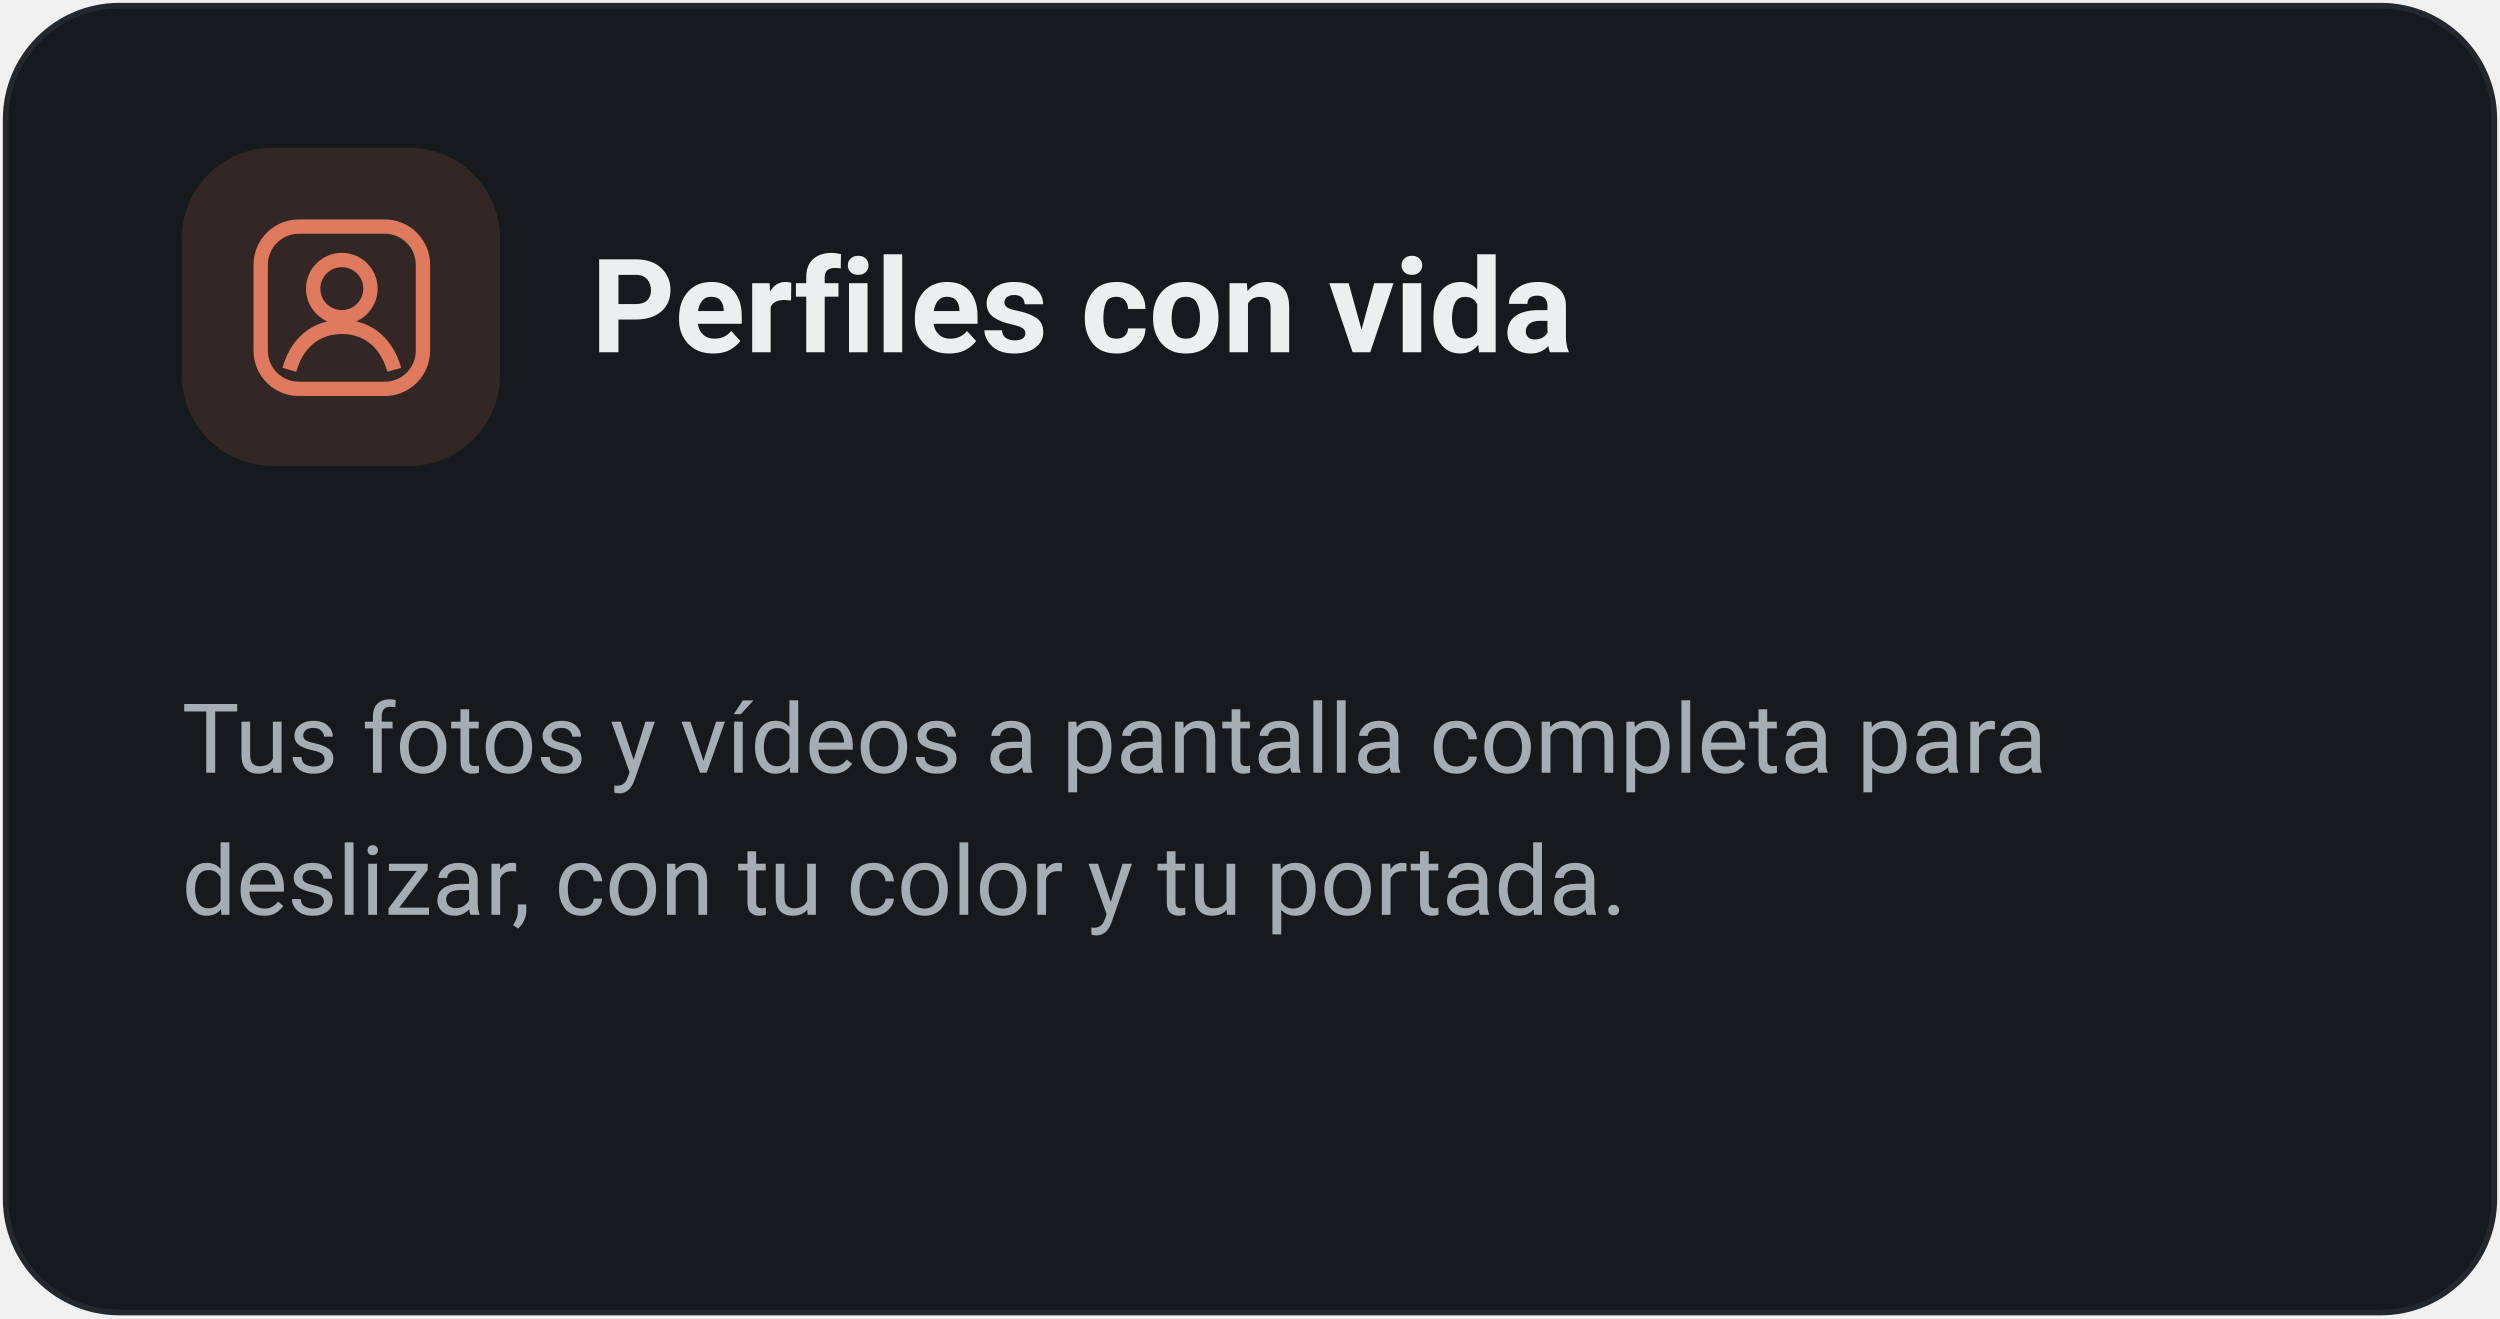
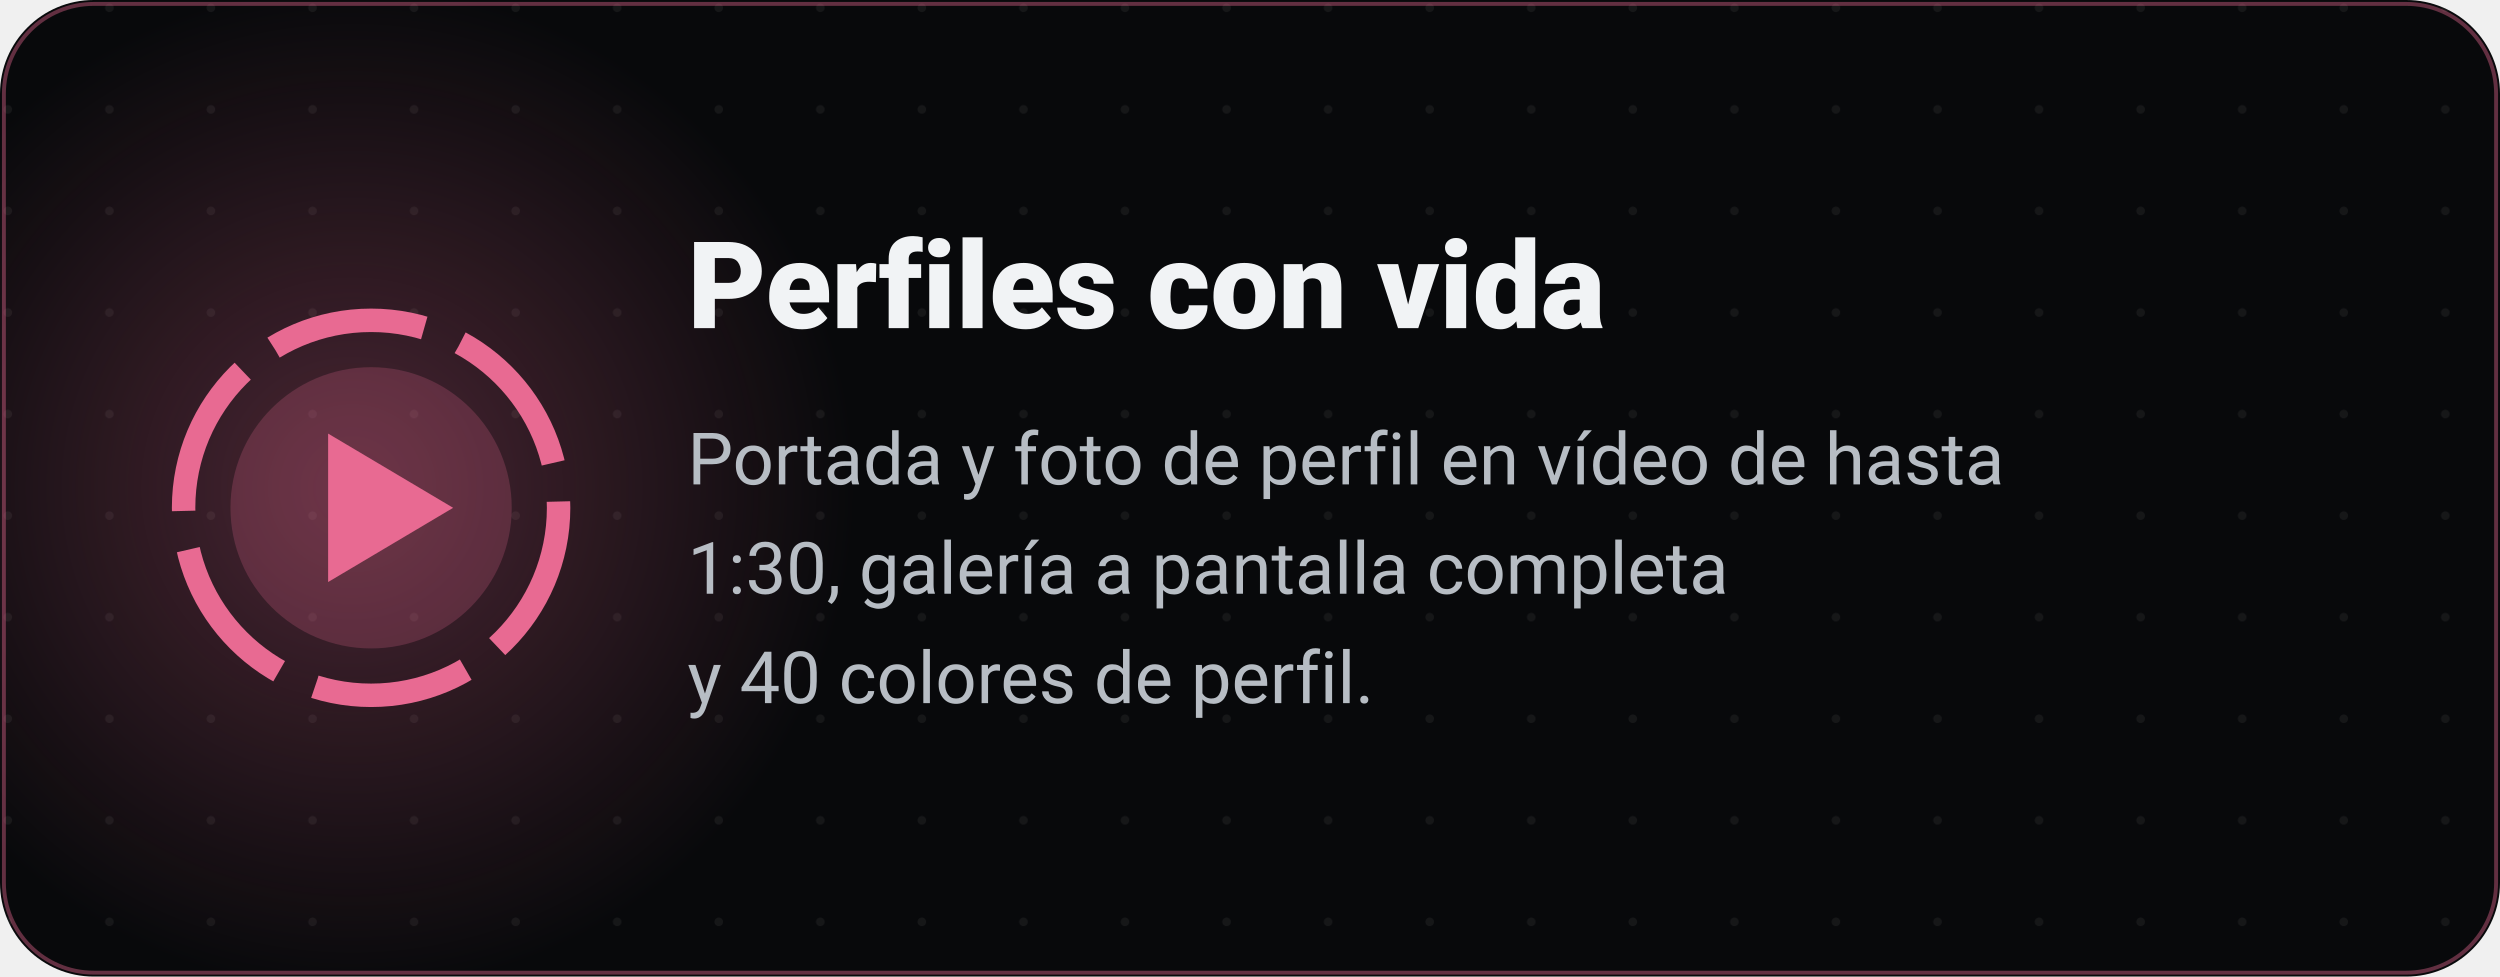
- <svg xmlns="http://www.w3.org/2000/svg" viewBox="0 0 440 232" font-family="-apple-system,BlinkMacSystemFont,'Segoe UI',Roboto,Helvetica,Arial,sans-serif" role="img" aria-label="Perfiles con vida">
-   <rect x="1" y="1" width="438" height="230" rx="20" fill="#171A1D" stroke="#24282C" />
-   <rect x="32" y="26" width="56" height="56" rx="16" fill="#E07A5F" fill-opacity=".14" />
-   <g transform="translate(40 34) scale(.84)">
-     <rect x="7" y="7" width="34" height="34" rx="8" fill="none" stroke="#E07A5F" stroke-width="3" />
-     <circle cx="24" cy="20" r="6" fill="none" stroke="#E07A5F" stroke-width="3" />
-     <path d="M13 37c2-7 7-9 11-9s9 2 11 9" fill="none" stroke="#E07A5F" stroke-width="3" />
+ <svg xmlns="http://www.w3.org/2000/svg" viewBox="0 0 640 250" font-family="-apple-system,BlinkMacSystemFont,'Segoe UI',Roboto,Helvetica,Arial,sans-serif" role="img">
+   <defs>
+     <pattern id="dots" width="26" height="26" patternUnits="userSpaceOnUse">
+       <circle cx="2" cy="2" r="1.1" fill="#fff" fill-opacity=".055" />
+     </pattern>
+     <radialGradient id="g">
+       <stop offset="0" stop-color="#E86A92" stop-opacity=".3" />
+       <stop offset="1" stop-color="#E86A92" stop-opacity="0" />
+     </radialGradient>
+   </defs>
+   <rect width="640" height="250" rx="24" fill="#08090B" />
+   <rect width="640" height="250" rx="24" fill="url(#dots)" />
+   <rect x="1" y="1" width="638" height="248" rx="23" fill="none" stroke="#E86A92" stroke-opacity=".4" />
+   <circle cx="90" cy="125" r="130" fill="url(#g)" />
+   <g transform="translate(40 75)">
+     <circle cx="55" cy="55" r="48" fill="none" stroke="#E86A92" stroke-width="6" stroke-dasharray="40 10">
+       <animateTransform attributeName="transform" type="rotate" from="0 55 55" to="360 55 55" dur="10s" repeatCount="indefinite" />
+     </circle>
+     <circle cx="55" cy="55" r="36" fill="#E86A92" fill-opacity=".22" />
+     <path d="M44 36 L76 55 L44 74 Z" fill="#E86A92">
+       <animate attributeName="opacity" values=".5;1;.5" dur="1.6s" repeatCount="indefinite" />
+     </path>
  </g>
-   <text x="104" y="62" font-size="23" font-weight="700" fill="#ECEEF0">Perfiles con vida</text>
-   <text x="32" y="136" font-size="17" fill="#A6ACB3">Tus fotos y vídeos a pantalla completa para</text>
-   <text x="32" y="161" font-size="17" fill="#A6ACB3">deslizar, con tu color y tu portada.</text>
+   <text x="176" y="84" font-size="31" font-weight="800" fill="#F1F3F5">Perfiles con vida</text>
+   <text x="176" y="124" font-size="18.5" fill="#B7BDC4">Portada y foto de perfil en vídeo de hasta</text>
+   <text x="176" y="152" font-size="18.5" fill="#B7BDC4">1:30, galería a pantalla completa</text>
+   <text x="176" y="180" font-size="18.5" fill="#B7BDC4">y 40 colores de perfil.</text>
</svg>
